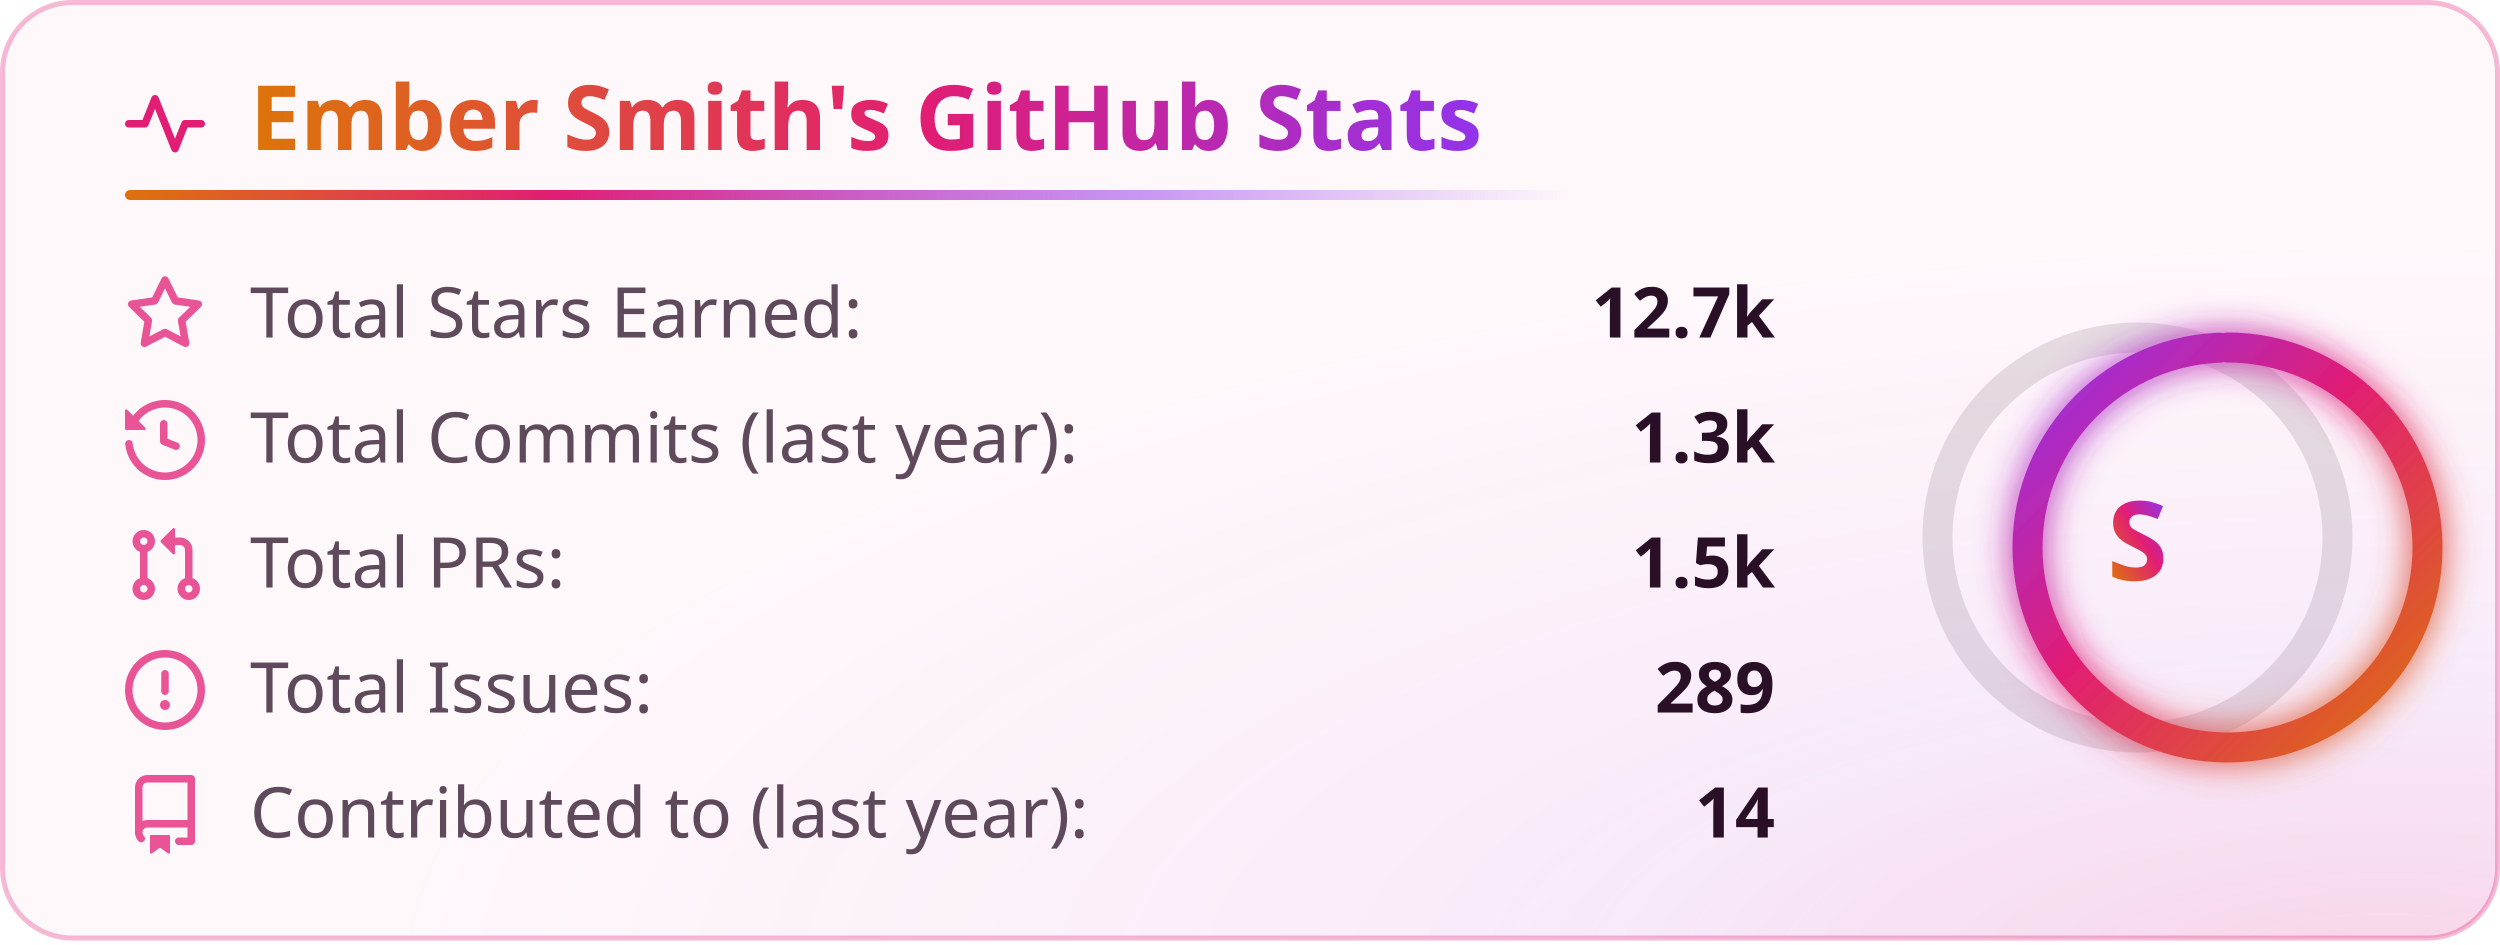
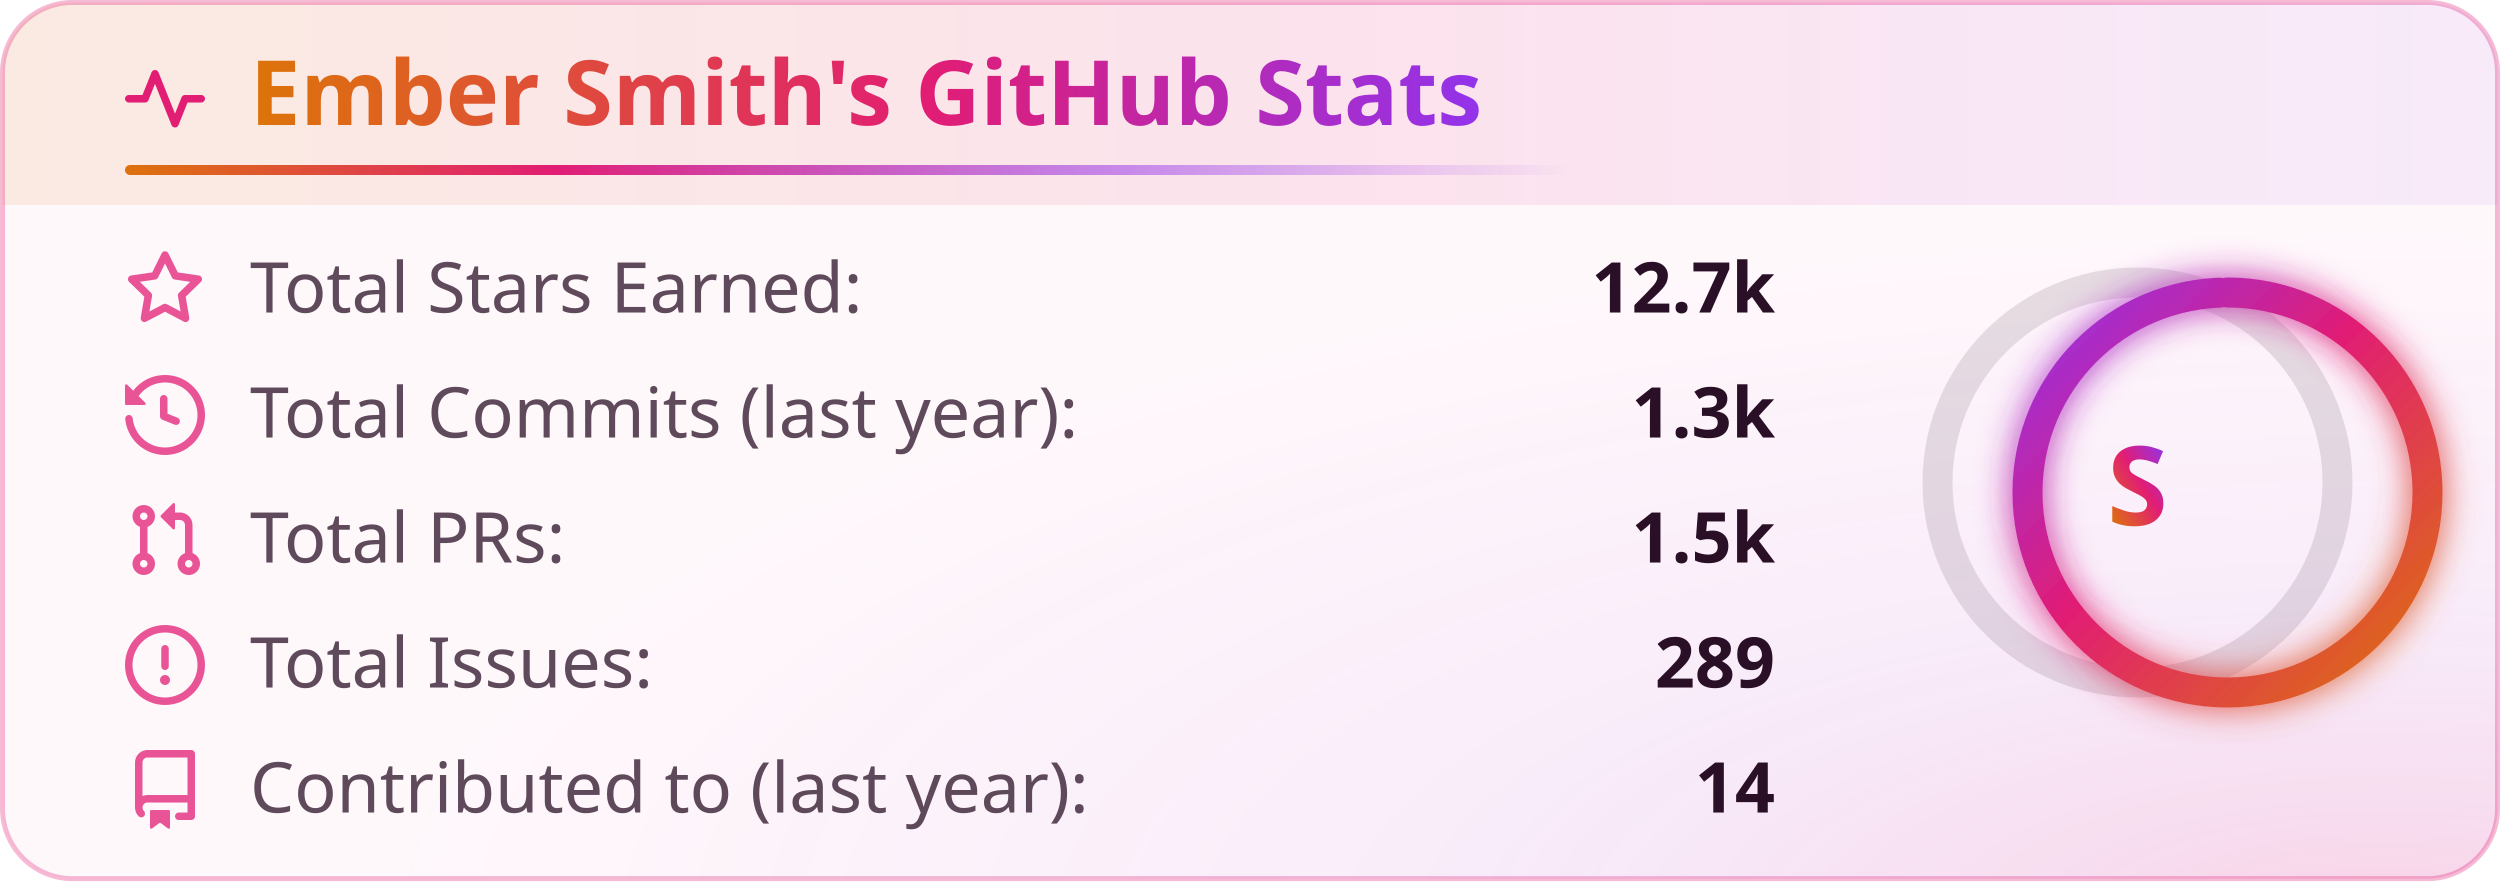
- <svg xmlns="http://www.w3.org/2000/svg" width="500" height="189" viewBox="0 0 500 189" fill="none" role="img" aria-labelledby="title-id desc-id">
+ <svg xmlns="http://www.w3.org/2000/svg" width="500" height="177" viewBox="0 0 500 177" fill="none" role="img" aria-labelledby="title-id desc-id">
  <style>
    .header {
      font: 600 18px 'Segoe UI', Ubuntu, "Helvetica Neue", Sans-Serif;
      fill: url(#heat);
      animation: fadeInAnimation 0.8s ease-in-out backwards;
    }
    /* The icon reads against the title rather than with it, so it keeps its own color. */
    .title-icon {
      fill: #e11d74;
      animation: fadeInAnimation 0.8s ease-in-out backwards;
    }
    .title-accent {
      transform-box: fill-box;
      transform-origin: left center;
      animation: trailAnimation 0.9s cubic-bezier(0.2, 0.7, 0.2, 1) 0.2s backwards;
    }
    @supports(-moz-appearance: auto) {
      /* Selector detects Firefox */
      .header {
        font-size: 15.5px;
      }
    }
    .stat {
      font: 400 14px 'Segoe UI', Ubuntu, "Helvetica Neue", Sans-Serif;
      fill: #2a1026;
      font-variant-numeric: tabular-nums;
    }
    @supports(-moz-appearance: auto) {
      /* Selector detects Firefox */
      .stat {
        font-size: 12px;
      }
    }
    .stagger {
      animation: fadeInAnimation 0.3s ease-in-out backwards;
    }
    .rank-text {
      font: 700 22px 'Segoe UI', Ubuntu, "Helvetica Neue", Sans-Serif;
      fill: url(#heat-ring);
      transform: translate(-5px, 5px);
      animation: scaleInAnimation 0.3s ease-in-out backwards;
    }
    .rank-percentile-header {
      font-size: 14px;
    }
    .rank-percentile-text {
      font-size: 16px;
    }
    /* Labels recede so that the values read first. */
    .not_bold {
      font-weight: 400;
      opacity: 0.75;
    }
    .bold {
      font-weight: 600;
    }
    .icon {
      fill: #e11d74;
      opacity: 0.75;
      display: block;
    }
    .rank-circle-rim {
      stroke: #2a1026;
      fill: none;
      stroke-width: 6;
      opacity: 0.12;
    }
    .rank-circle {
      stroke: url(#heat-ring);
      stroke-dasharray: 251.327;
      fill: none;
      stroke-width: 6;
      stroke-linecap: round;
      opacity: 1;
      transform-origin: -10px 8px;
      transform: rotate(-90deg);
      stroke-dashoffset: 1.612;
      animation: rankAnimation 0.8s backwards ease-in-out;
    }
    @keyframes rankAnimation {
      from {
        stroke-dashoffset: 251.327;
      }
      to {
        stroke-dashoffset: 1.612;
      }
    }
    /* A spark burns out at the top of its rise, so its resting frame is unlit. */
    .spark {
      fill: #dd730b;
      opacity: 0;
      animation: sparkAnimation 3.4s ease-out 3 backwards;
    }
    @keyframes sparkAnimation {
      0% {
        opacity: 0;
        transform: translateY(0);
      }
      15% {
        opacity: 1;
      }
      100% {
        opacity: 0;
        transform: translateY(-56px);
      }
    }
    @media (prefers-color-scheme: dark) {
      .heat-0 {
        stop-color: #ffb86b;
      }
      .heat-1 {
        stop-color: #ff4d8d;
      }
      .heat-2 {
        stop-color: #b14dff;
      }
      .glow-core {
        stop-color: #ff4d8d;
        stop-opacity: 0.42;
      }
      .glow-edge {
        stop-color: #b14dff;
        stop-opacity: 0.147;
      }
+       .band-0 {
+         stop-color: #ffb86b;
+         stop-opacity: 0.16;
+       }
+       .band-1 {
+         stop-color: #ff4d8d;
+         stop-opacity: 0.16;
+       }
+       .band-2 {
+         stop-color: #b14dff;
+         stop-opacity: 0.112;
+       }
      .title-icon {
        fill: #ff4d8d;
      }
      .card-bg {
        fill: #130a16;
        stroke: #ff4d8d4d;
      }
      .stat {
        fill: #f8ecf6;
      }
      .icon {
        fill: #ff4d8d;
      }
      .rank-circle-rim {
        stroke: #f8ecf6;
      }
      .spark {
        fill: #ffb86b;
      }
    }
    /* Animations */
    @keyframes scaleInAnimation {
      from {
        transform: translate(-5px, 5px) scale(0);
      }
      to {
        transform: translate(-5px, 5px) scale(1);
      }
    }
    @keyframes fadeInAnimation {
      from {
        opacity: 0;
      }
      to {
        opacity: 1;
      }
    }
    @keyframes trailAnimation {
      from {
        transform: scaleX(0);
      }
    }
    @media (prefers-reduced-motion: reduce) {
      * {
        animation-duration: 0s !important;
        animation-delay: 0s !important;
      }
    }
  </style>
  <defs>
    <linearGradient id="heat" x1="0" y1="0" x2="1" y2="0">
      <stop offset="0" class="heat-0" stop-color="#dd730b" />
      <stop offset="0.55" class="heat-1" stop-color="#e11d74" />
      <stop offset="1" class="heat-2" stop-color="#9333ea" />
    </linearGradient>
    <linearGradient id="heat-ring" x1="0" y1="1" x2="1" y2="0">
      <stop offset="0" class="heat-0" stop-color="#dd730b" />
      <stop offset="0.55" class="heat-1" stop-color="#e11d74" />
      <stop offset="1" class="heat-2" stop-color="#9333ea" />
    </linearGradient>
    <linearGradient id="heat-trail" x1="0" y1="0" x2="1" y2="0">
      <stop offset="0" class="heat-0" stop-color="#dd730b" />
      <stop offset="0.3" class="heat-1" stop-color="#e11d74" />
      <stop offset="0.7" class="heat-2" stop-color="#9333ea" stop-opacity="0.5" />
      <stop offset="1" class="heat-2" stop-color="#9333ea" stop-opacity="0" />
+     </linearGradient>
+     <linearGradient id="heat-band" x1="0" y1="0" x2="1" y2="0">
+       <stop offset="0" class="band-0" stop-color="#dd730b" stop-opacity="0.1" />
+       <stop offset="0.55" class="band-1" stop-color="#e11d74" stop-opacity="0.1" />
+       <stop offset="1" class="band-2" stop-color="#9333ea" stop-opacity="0.07" />
    </linearGradient>
    <radialGradient id="heat-glow" cx="0.95" cy="1.05" r="0.8">
      <stop offset="0" class="glow-core" stop-color="#e11d74" stop-opacity="0.17" />
      <stop offset="0.45" class="glow-edge" stop-color="#9333ea" stop-opacity="0.06" />
      <stop offset="1" class="heat-2" stop-color="#9333ea" stop-opacity="0" />
    </radialGradient>
    <filter id="heat-bloom" x="-50%" y="-50%" width="200%" height="200%">
      <feGaussianBlur stdDeviation="3.5" result="bloom" />
      <feMerge>
        <feMergeNode in="bloom" />
        <feMergeNode in="SourceGraphic" />
      </feMerge>
    </filter>
  </defs>
  <rect data-testid="card-bg" class="card-bg" x="0.5" y="0.5" rx="14" height="99%" width="499" stroke="#e11d744d" fill="#fff8fb" stroke-opacity="1" />
  <rect data-testid="card-glow" x="0.5" y="0.5" rx="14" height="99%" width="499" fill="url(#heat-glow)" />
-   <g data-testid="card-title" transform="translate(25, 30)">
+   <path data-testid="title-band" d="M0.5 14.5a14 14 0 0 1 14 -14h471a14 14 0 0 1 14 14v26.5h-499z" fill="url(#heat-band)" />
+   <g data-testid="card-title" transform="translate(25, 25)">
    <g>
      <svg class="title-icon" x="0" y="-13" viewBox="0 0 16 16" version="1.1" width="16" height="16">
        <path d="M6 2c.306 0 .582.187.696.471L10 10.731l1.304-3.26A.751.751 0 0 1 12 7h3.25a.75.75 0 0 1 0 1.5h-2.742l-1.812 4.529a.751.751 0 0 1-1.392 0L6 4.769l-1.304 3.26A.751.751 0 0 1 4 8.5H.75a.75.75 0 0 1 0-1.5h2.742l1.812-4.529A.751.751 0 0 1 6 2Z" />
      </svg>
    </g>
    <g transform="translate(25, 0)">
      <text x="0" y="0" class="header" data-testid="header">Ember Smith's GitHub Stats</text>
    </g>
    <rect data-testid="title-accent" class="title-accent" x="0" y="8" width="288.9" height="2" rx="1" fill="url(#heat-trail)" />
  </g>
-   <g data-testid="main-card-body" transform="translate(0, 55)">
-     <g data-testid="rank-circle" transform="translate(437.5, 44.5)">
+   <g data-testid="main-card-body" transform="translate(0, 50)">
+     <g data-testid="rank-circle" transform="translate(437.5, 38.5)">
      <circle class="rank-circle-rim" cx="-10" cy="8" r="40" />
      <circle class="rank-circle" cx="-10" cy="8" r="40" filter="url(#heat-bloom)" />
      <g class="rank-text">
        <text x="-5" alignment-baseline="central" dominant-baseline="central" text-anchor="middle" y="3" data-testid="level-rank-icon">S</text>
      </g>
      <circle class="spark" cx="-36" cy="42" r="1.7" style="animation-delay: 0s" />
      <circle class="spark" cx="-20" cy="48" r="1.7" style="animation-delay: 1.1s" />
      <circle class="spark" cx="-6" cy="44" r="1.7" style="animation-delay: 2.2s" />
      <circle class="spark" cx="8" cy="50" r="1.7" style="animation-delay: 0.6s" />
      <circle class="spark" cx="20" cy="40" r="1.7" style="animation-delay: 1.7s" />
    </g>
    <svg x="0" y="0">
      <g>
        <g class="stagger" style="animation-delay: 120ms" transform="translate(25, 0)">
          <svg data-testid="icon" class="icon" viewBox="0 0 16 16" version="1.1" width="16" height="16">
            <path fill-rule="evenodd" d="M8 .25a.75.75 0 01.673.418l1.882 3.815 4.21.612a.75.75 0 01.416 1.279l-3.046 2.97.719 4.192a.75.75 0 01-1.088.791L8 12.347l-3.766 1.98a.75.75 0 01-1.088-.79l.72-4.194L.818 6.374a.75.75 0 01.416-1.28l4.21-.611L7.327.668A.75.75 0 018 .25zm0 2.445L6.615 5.5a.75.75 0 01-.564.41l-3.097.45 2.24 2.184a.75.75 0 01.216.664l-.528 3.084 2.769-1.456a.75.75 0 01.698 0l2.77 1.456-.53-3.084a.75.75 0 01.216-.664l2.24-2.183-3.096-.45a.75.75 0 01-.564-.41L8 2.694v.001z" />
          </svg>
          <text class="stat not_bold" x="25" y="12.5">Total Stars Earned:</text>
          <text class="stat bold" x="330" text-anchor="end" y="12.5" data-testid="stars">12.7k</text>
        </g>
      </g>
      <g transform="translate(0, 25)">
        <g class="stagger" style="animation-delay: 160ms" transform="translate(25, 0)">
          <svg data-testid="icon" class="icon" viewBox="0 0 16 16" version="1.1" width="16" height="16">
            <path fill-rule="evenodd" d="M1.643 3.143L.427 1.927A.25.25 0 000 2.104V5.75c0 .138.112.25.25.25h3.646a.25.25 0 00.177-.427L2.715 4.215a6.5 6.5 0 11-1.18 4.458.75.75 0 10-1.493.154 8.001 8.001 0 101.6-5.684zM7.75 4a.75.75 0 01.75.75v2.992l2.028.812a.75.75 0 01-.557 1.392l-2.5-1A.75.75 0 017 8.25v-3.5A.75.75 0 017.75 4z" />
          </svg>
          <text class="stat not_bold" x="25" y="12.5">Total Commits (last year):</text>
          <text class="stat bold" x="330" text-anchor="end" y="12.5" data-testid="commits">1.3k</text>
        </g>
      </g>
      <g transform="translate(0, 50)">
        <g class="stagger" style="animation-delay: 200ms" transform="translate(25, 0)">
          <svg data-testid="icon" class="icon" viewBox="0 0 16 16" version="1.1" width="16" height="16">
            <path fill-rule="evenodd" d="M7.177 3.073L9.573.677A.25.25 0 0110 .854v4.792a.25.25 0 01-.427.177L7.177 3.427a.25.25 0 010-.354zM3.75 2.5a.75.75 0 100 1.5.75.75 0 000-1.5zm-2.25.75a2.25 2.25 0 113 2.122v5.256a2.251 2.251 0 11-1.5 0V5.372A2.25 2.25 0 011.5 3.25zM11 2.5h-1V4h1a1 1 0 011 1v5.628a2.251 2.251 0 101.5 0V5A2.5 2.5 0 0011 2.5zm1 10.25a.75.75 0 111.5 0 .75.75 0 01-1.5 0zM3.75 12a.75.75 0 100 1.5.75.75 0 000-1.5z" />
          </svg>
          <text class="stat not_bold" x="25" y="12.5">Total PRs:</text>
          <text class="stat bold" x="330" text-anchor="end" y="12.5" data-testid="prs">1.5k</text>
        </g>
      </g>
      <g transform="translate(0, 75)">
        <g class="stagger" style="animation-delay: 240ms" transform="translate(25, 0)">
          <svg data-testid="icon" class="icon" viewBox="0 0 16 16" version="1.1" width="16" height="16">
            <path fill-rule="evenodd" d="M8 1.5a6.5 6.5 0 100 13 6.5 6.5 0 000-13zM0 8a8 8 0 1116 0A8 8 0 010 8zm9 3a1 1 0 11-2 0 1 1 0 012 0zm-.25-6.25a.75.75 0 00-1.5 0v3.5a.75.75 0 001.5 0v-3.5z" />
          </svg>
          <text class="stat not_bold" x="25" y="12.5">Total Issues:</text>
          <text class="stat bold" x="330" text-anchor="end" y="12.5" data-testid="issues">289</text>
        </g>
      </g>
      <g transform="translate(0, 100)">
        <g class="stagger" style="animation-delay: 280ms" transform="translate(25, 0)">
          <svg data-testid="icon" class="icon" viewBox="0 0 16 16" version="1.1" width="16" height="16">
            <path fill-rule="evenodd" d="M2 2.5A2.5 2.5 0 014.5 0h8.75a.75.75 0 01.75.75v12.5a.75.75 0 01-.75.75h-2.5a.75.75 0 110-1.5h1.75v-2h-8a1 1 0 00-.714 1.7.75.75 0 01-1.072 1.05A2.495 2.495 0 012 11.5v-9zm10.5-1V9h-8c-.356 0-.694.074-1 .208V2.5a1 1 0 011-1h8zM5 12.25v3.25a.25.25 0 00.4.2l1.45-1.087a.25.25 0 01.3 0L8.6 15.7a.25.25 0 00.4-.2v-3.25a.25.25 0 00-.25-.25h-3.5a.25.25 0 00-.25.25z" />
          </svg>
          <text class="stat not_bold" x="25" y="12.5">Contributed to (last year):</text>
          <text class="stat bold" x="330" text-anchor="end" y="12.5" data-testid="contributed_to">14</text>
        </g>
      </g>
    </svg>
  </g>
</svg>
